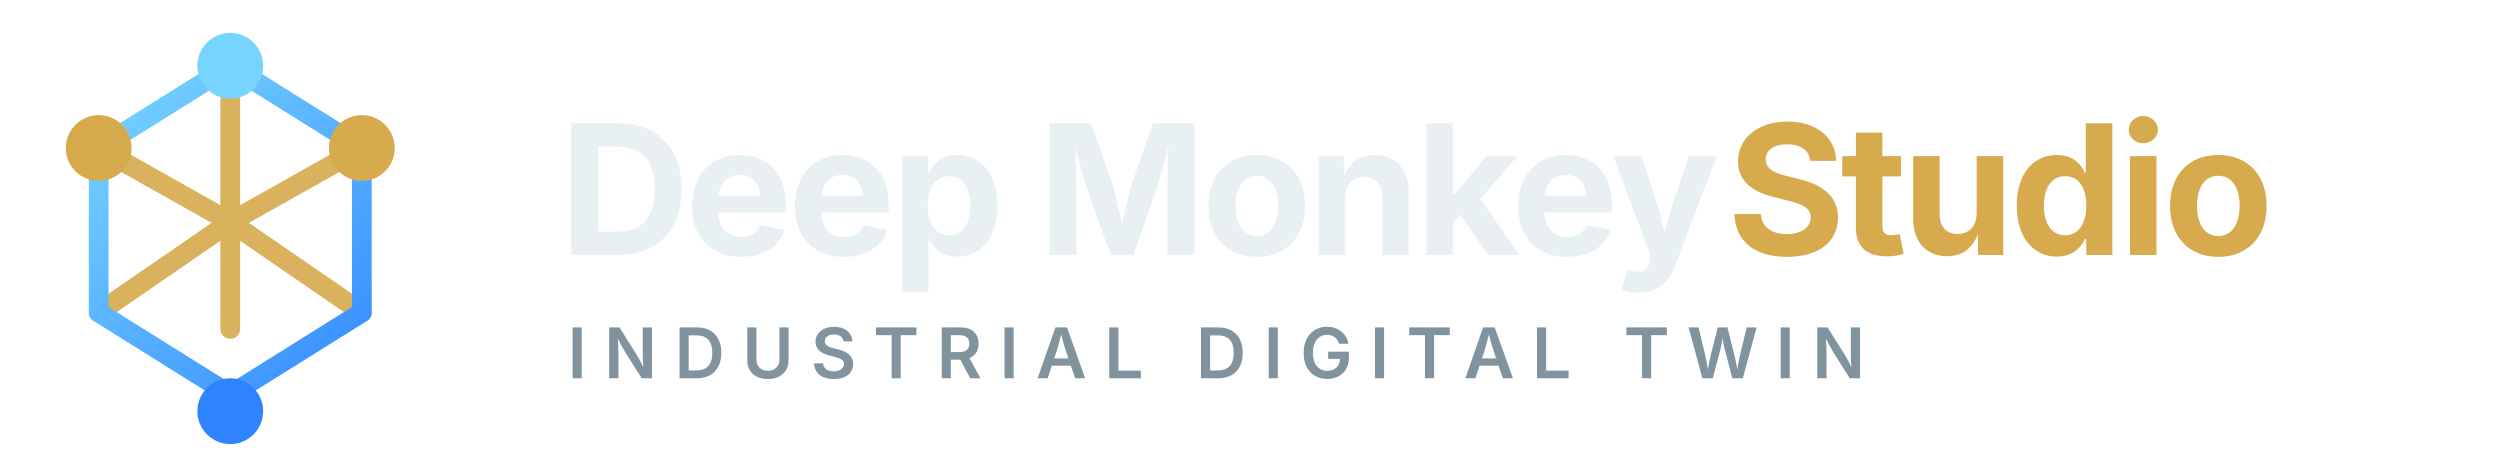
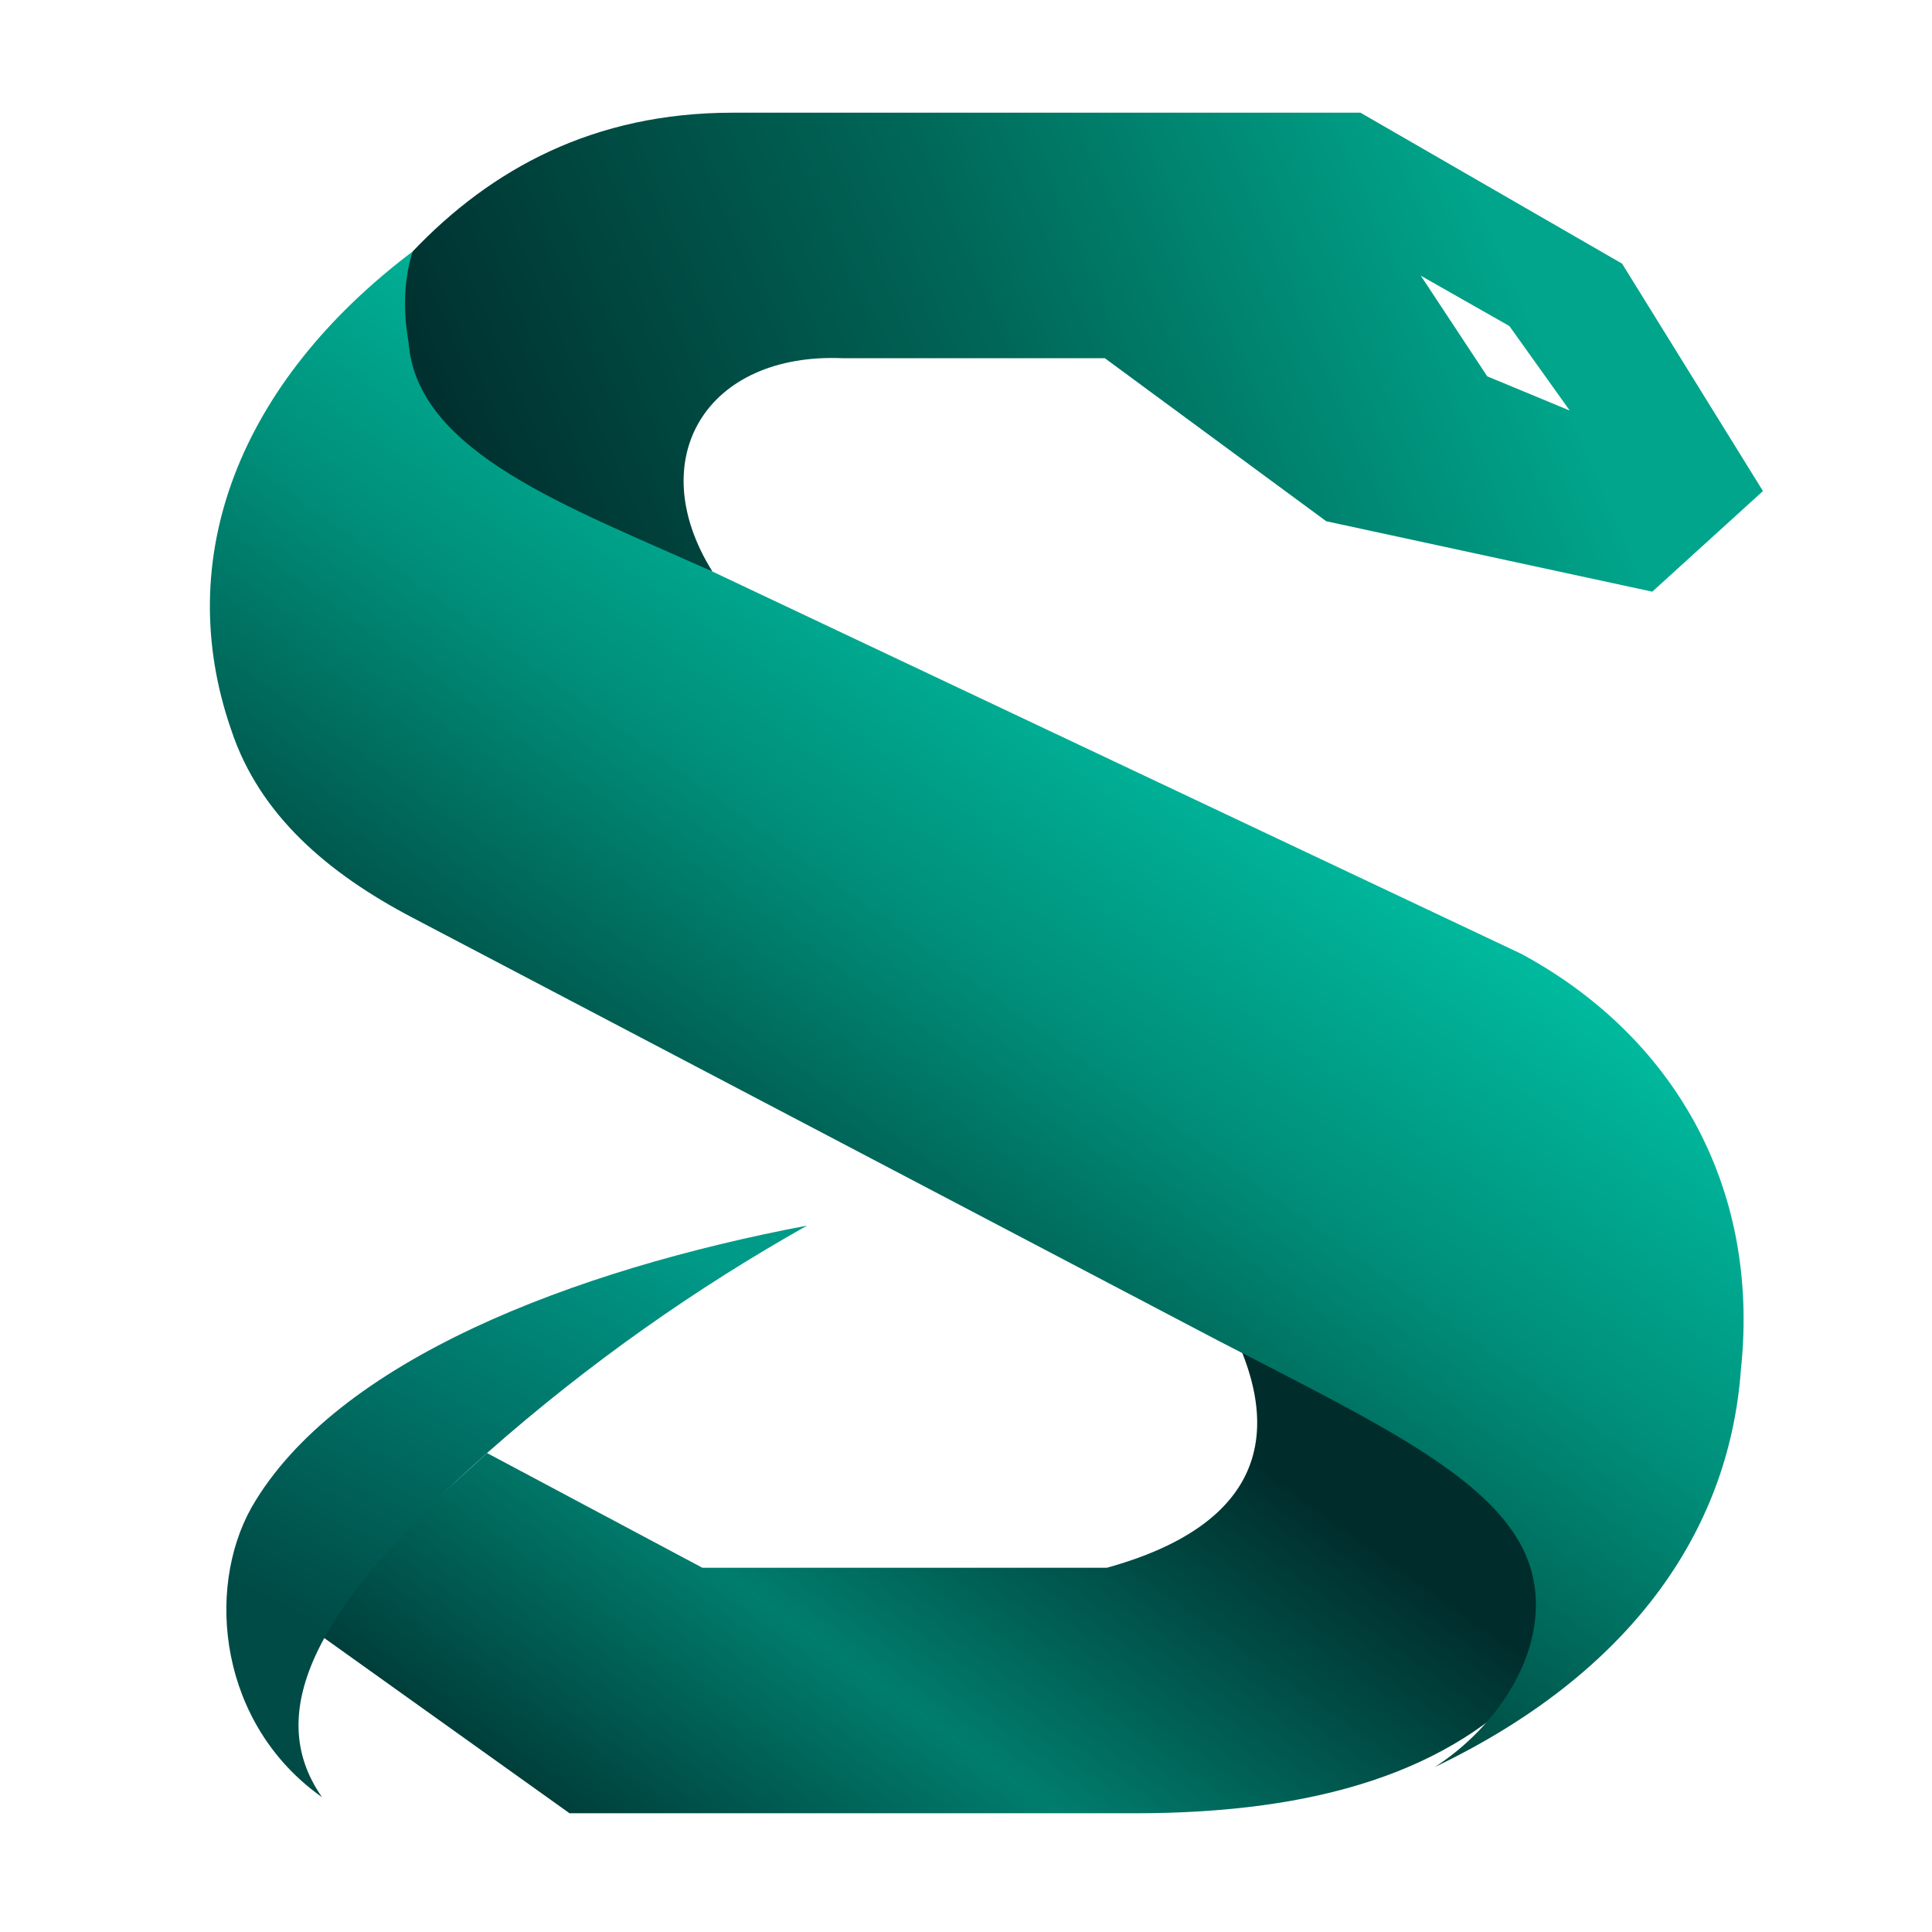
- <svg xmlns="http://www.w3.org/2000/svg" viewBox="0 0 304 56" role="img" aria-labelledby="logo-title logo-desc">
+ <svg xmlns="http://www.w3.org/2000/svg" viewBox="160 160 960 960" role="img" aria-labelledby="logo-title logo-description">
  <defs>
-     <linearGradient id="signal" x1="8" y1="8" x2="44" y2="46" gradientUnits="userSpaceOnUse">
-       <stop stop-color="#76D4FF" />
-       <stop offset="1" stop-color="#2F83FF" />
+     <linearGradient id="head" x1="383" y1="391" x2="862" y2="183" gradientUnits="userSpaceOnUse">
+       <stop stop-color="#002F2E" />
+       <stop offset=".52" stop-color="#006657" />
+       <stop offset="1" stop-color="#00A58B" />
+     </linearGradient>
+     <linearGradient id="coil" x1="693" y1="821" x2="493" y2="1100" gradientUnits="userSpaceOnUse">
+       <stop stop-color="#002D2C" />
+       <stop offset=".58" stop-color="#007D6D" />
+       <stop offset="1" stop-color="#003E3A" />
+     </linearGradient>
+     <linearGradient id="body" x1="730" y1="489" x2="498" y2="813" gradientUnits="userSpaceOnUse">
+       <stop stop-color="#00BCA0" />
+       <stop offset=".43" stop-color="#008E79" />
+       <stop offset="1" stop-color="#003B36" />
+     </linearGradient>
+     <linearGradient id="tail" x1="352" y1="987" x2="474" y2="764" gradientUnits="userSpaceOnUse">
+       <stop stop-color="#004B46" />
+       <stop offset="1" stop-color="#009A88" />
    </linearGradient>
  </defs>
-   <g transform="translate(4 4)">
-     <path d="M24 4v32M8 14l16 9 16-9M8 34l16-11 16 11" fill="none" stroke="#D6AA4D" stroke-width="2.4" stroke-linecap="round" stroke-linejoin="round" opacity=".9" />
-     <path d="M24 4 8 14v20l16 10 16-10V14L24 4Z" fill="none" stroke="url(#signal)" stroke-width="2.4" stroke-linejoin="round" />
-     <circle cx="24" cy="4" r="4" fill="#76D4FF" />
-     <circle cx="8" cy="14" r="4" fill="#D6AA4D" />
-     <circle cx="40" cy="14" r="4" fill="#D6AA4D" />
-     <circle cx="24" cy="46" r="4" fill="#2F83FF" />
-   </g>
-   <g transform="translate(68 0)" fill="#E8F0F4">
-     <text x="0" y="31" font-family="Inter,Segoe UI,Arial,sans-serif" font-size="22" font-weight="700" letter-spacing="-.6">Deep Monkey</text>
-     <text x="142" y="31" fill="#D6AA4D" font-family="Inter,Segoe UI,Arial,sans-serif" font-size="22" font-weight="700" letter-spacing="-.6">Studio</text>
-     <text x="1" y="46" fill="#80939E" font-family="Inter,Segoe UI,Arial,sans-serif" font-size="8.5" font-weight="600" letter-spacing="2.1">INDUSTRIAL DIGITAL TWIN</text>
-   </g>
+   <path fill="url(#coil)" d="M764 806 C804 872 786 918 710 939 L509 939 L402 882 L310 966 L443 1061 L724 1061 C815 1061 881 1040 923 994 C1001 914 893 836 764 806Z" />
+   <path fill="url(#head)" fill-rule="evenodd" d="M365 285 C404 244 455 216 524 216 L836 216 L966 291 L1036 404 L981 454 L819 419 L709 338 L579 338 C511 335 479 388 514 444 L406 402 C352 371 349 318 365 285Z M866 297 L910 322 L940 364 L899 347Z" />
+   <path fill="url(#body)" d="M365 285 C279 350 245 437 275 523 C289 565 323 594 365 616 L765 826 C850 870 913 899 922 945 C929 981 904 1018 873 1038 C969 992 1019 922 1025 841 C1035 748 990 674 916 634 L514 444 C443 412 367 385 363 330 C360 313 361 298 365 285Z" />
+   <path fill="url(#tail)" d="M561 769 C445 791 327 836 285 909 C262 950 269 1017 320 1053 C290 1010 318 957 402 882 C453 837 506 800 561 769Z" />
</svg>
